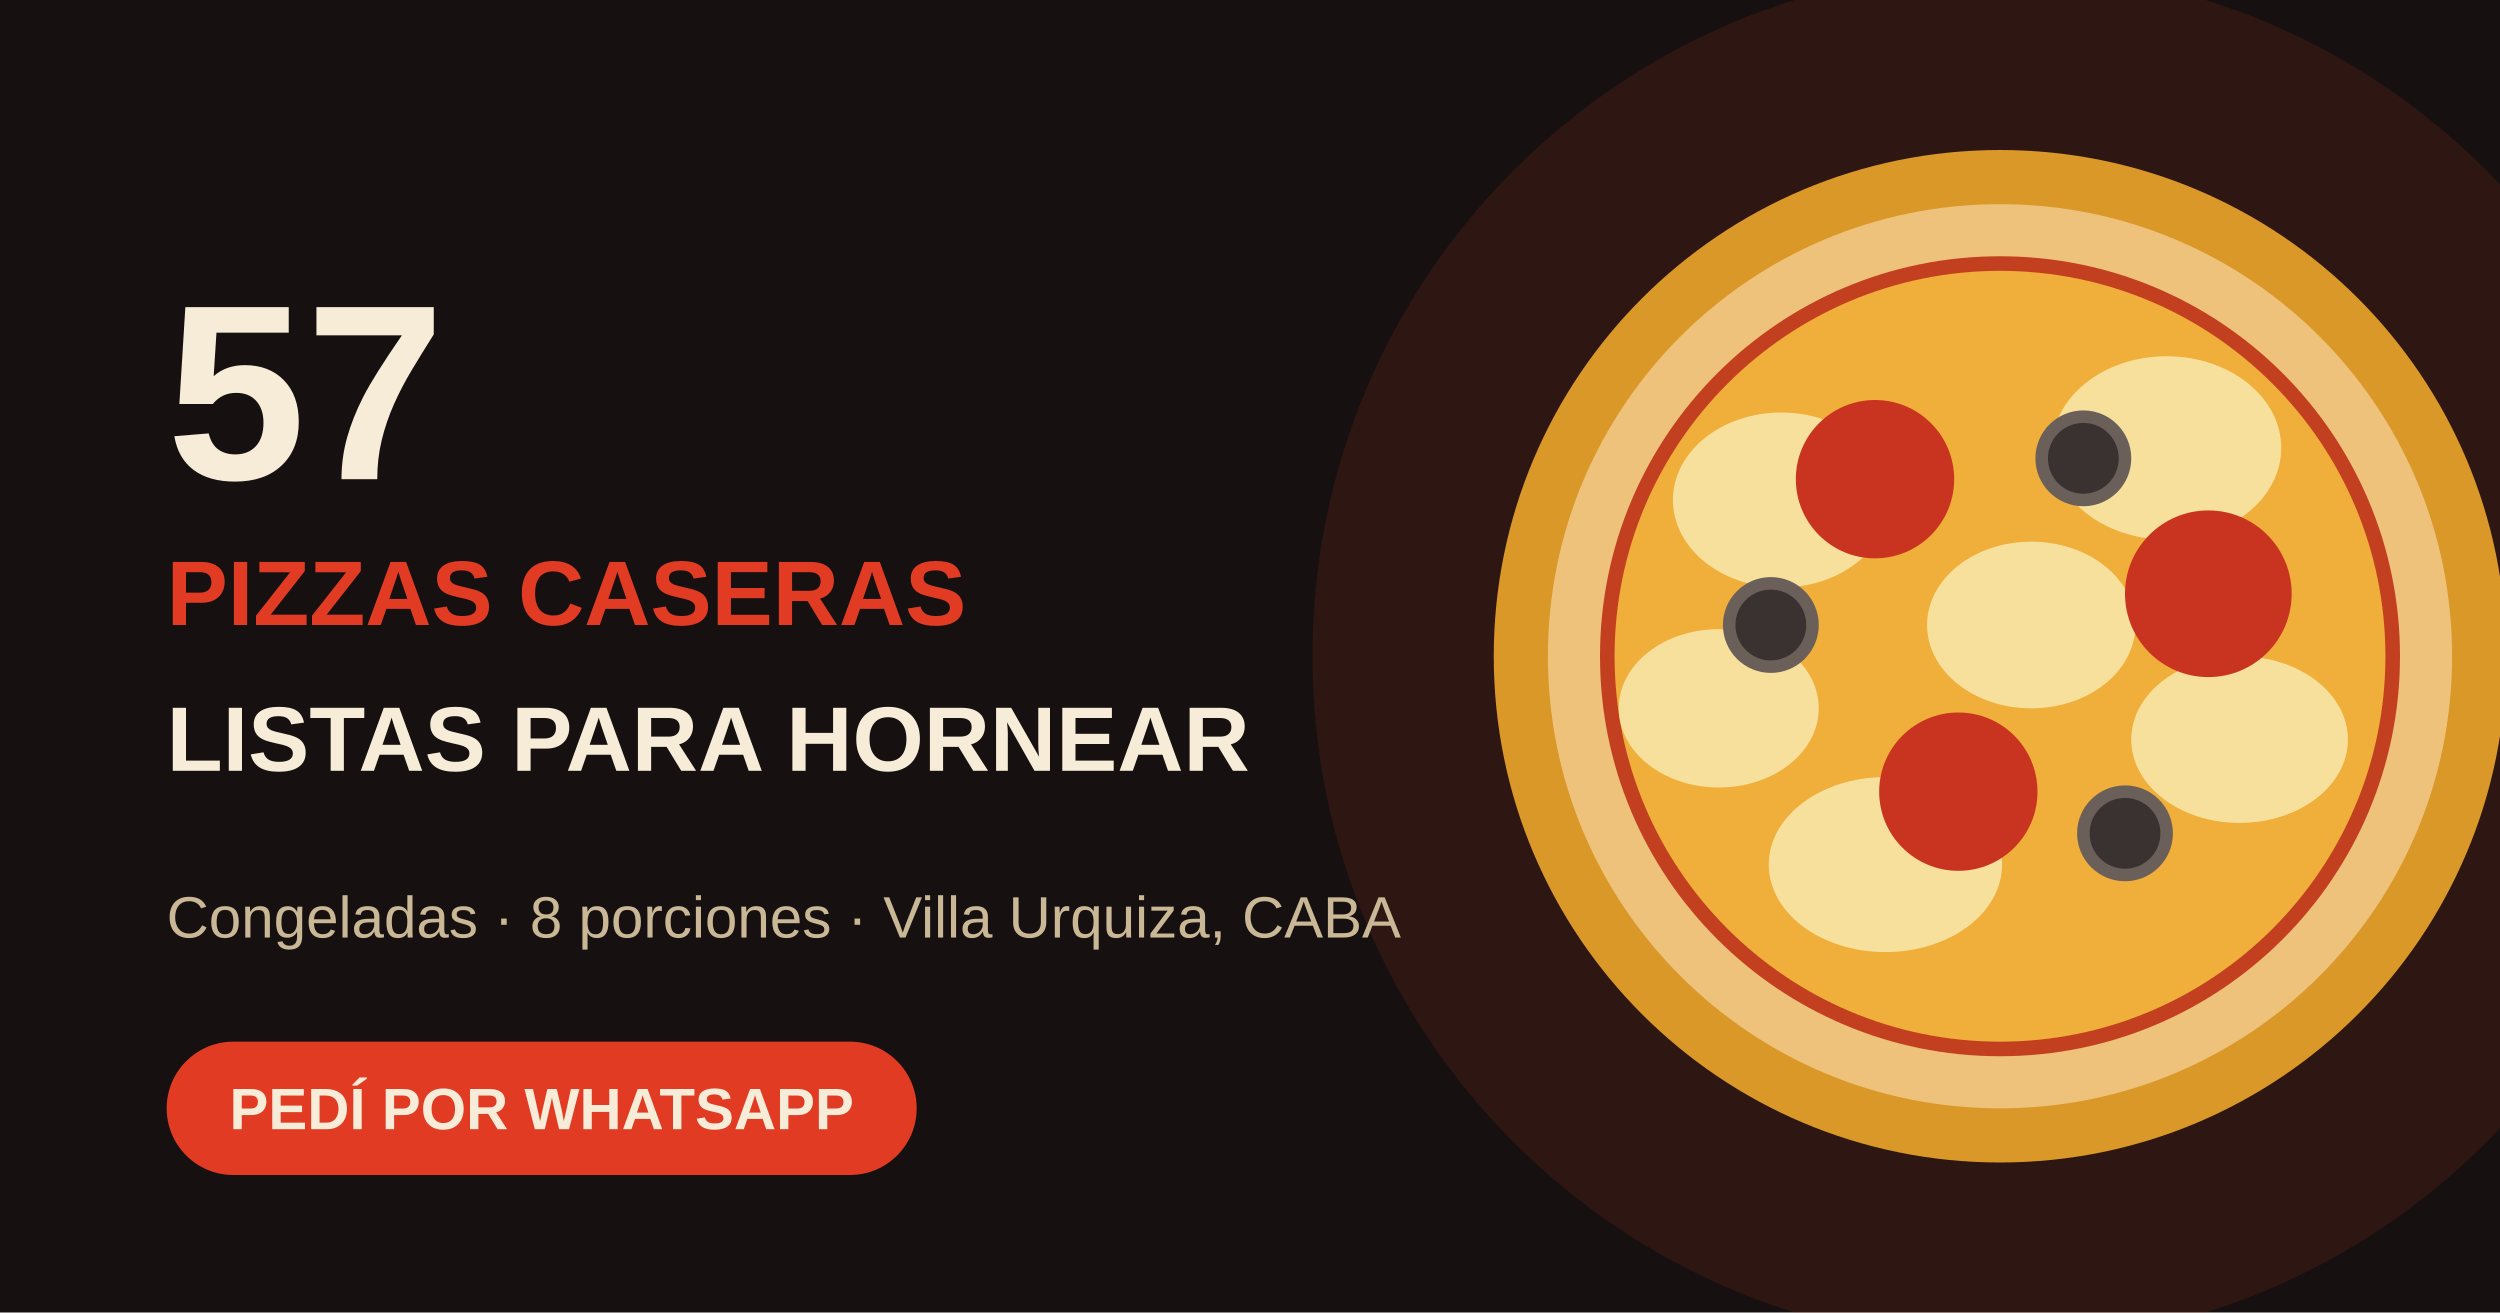
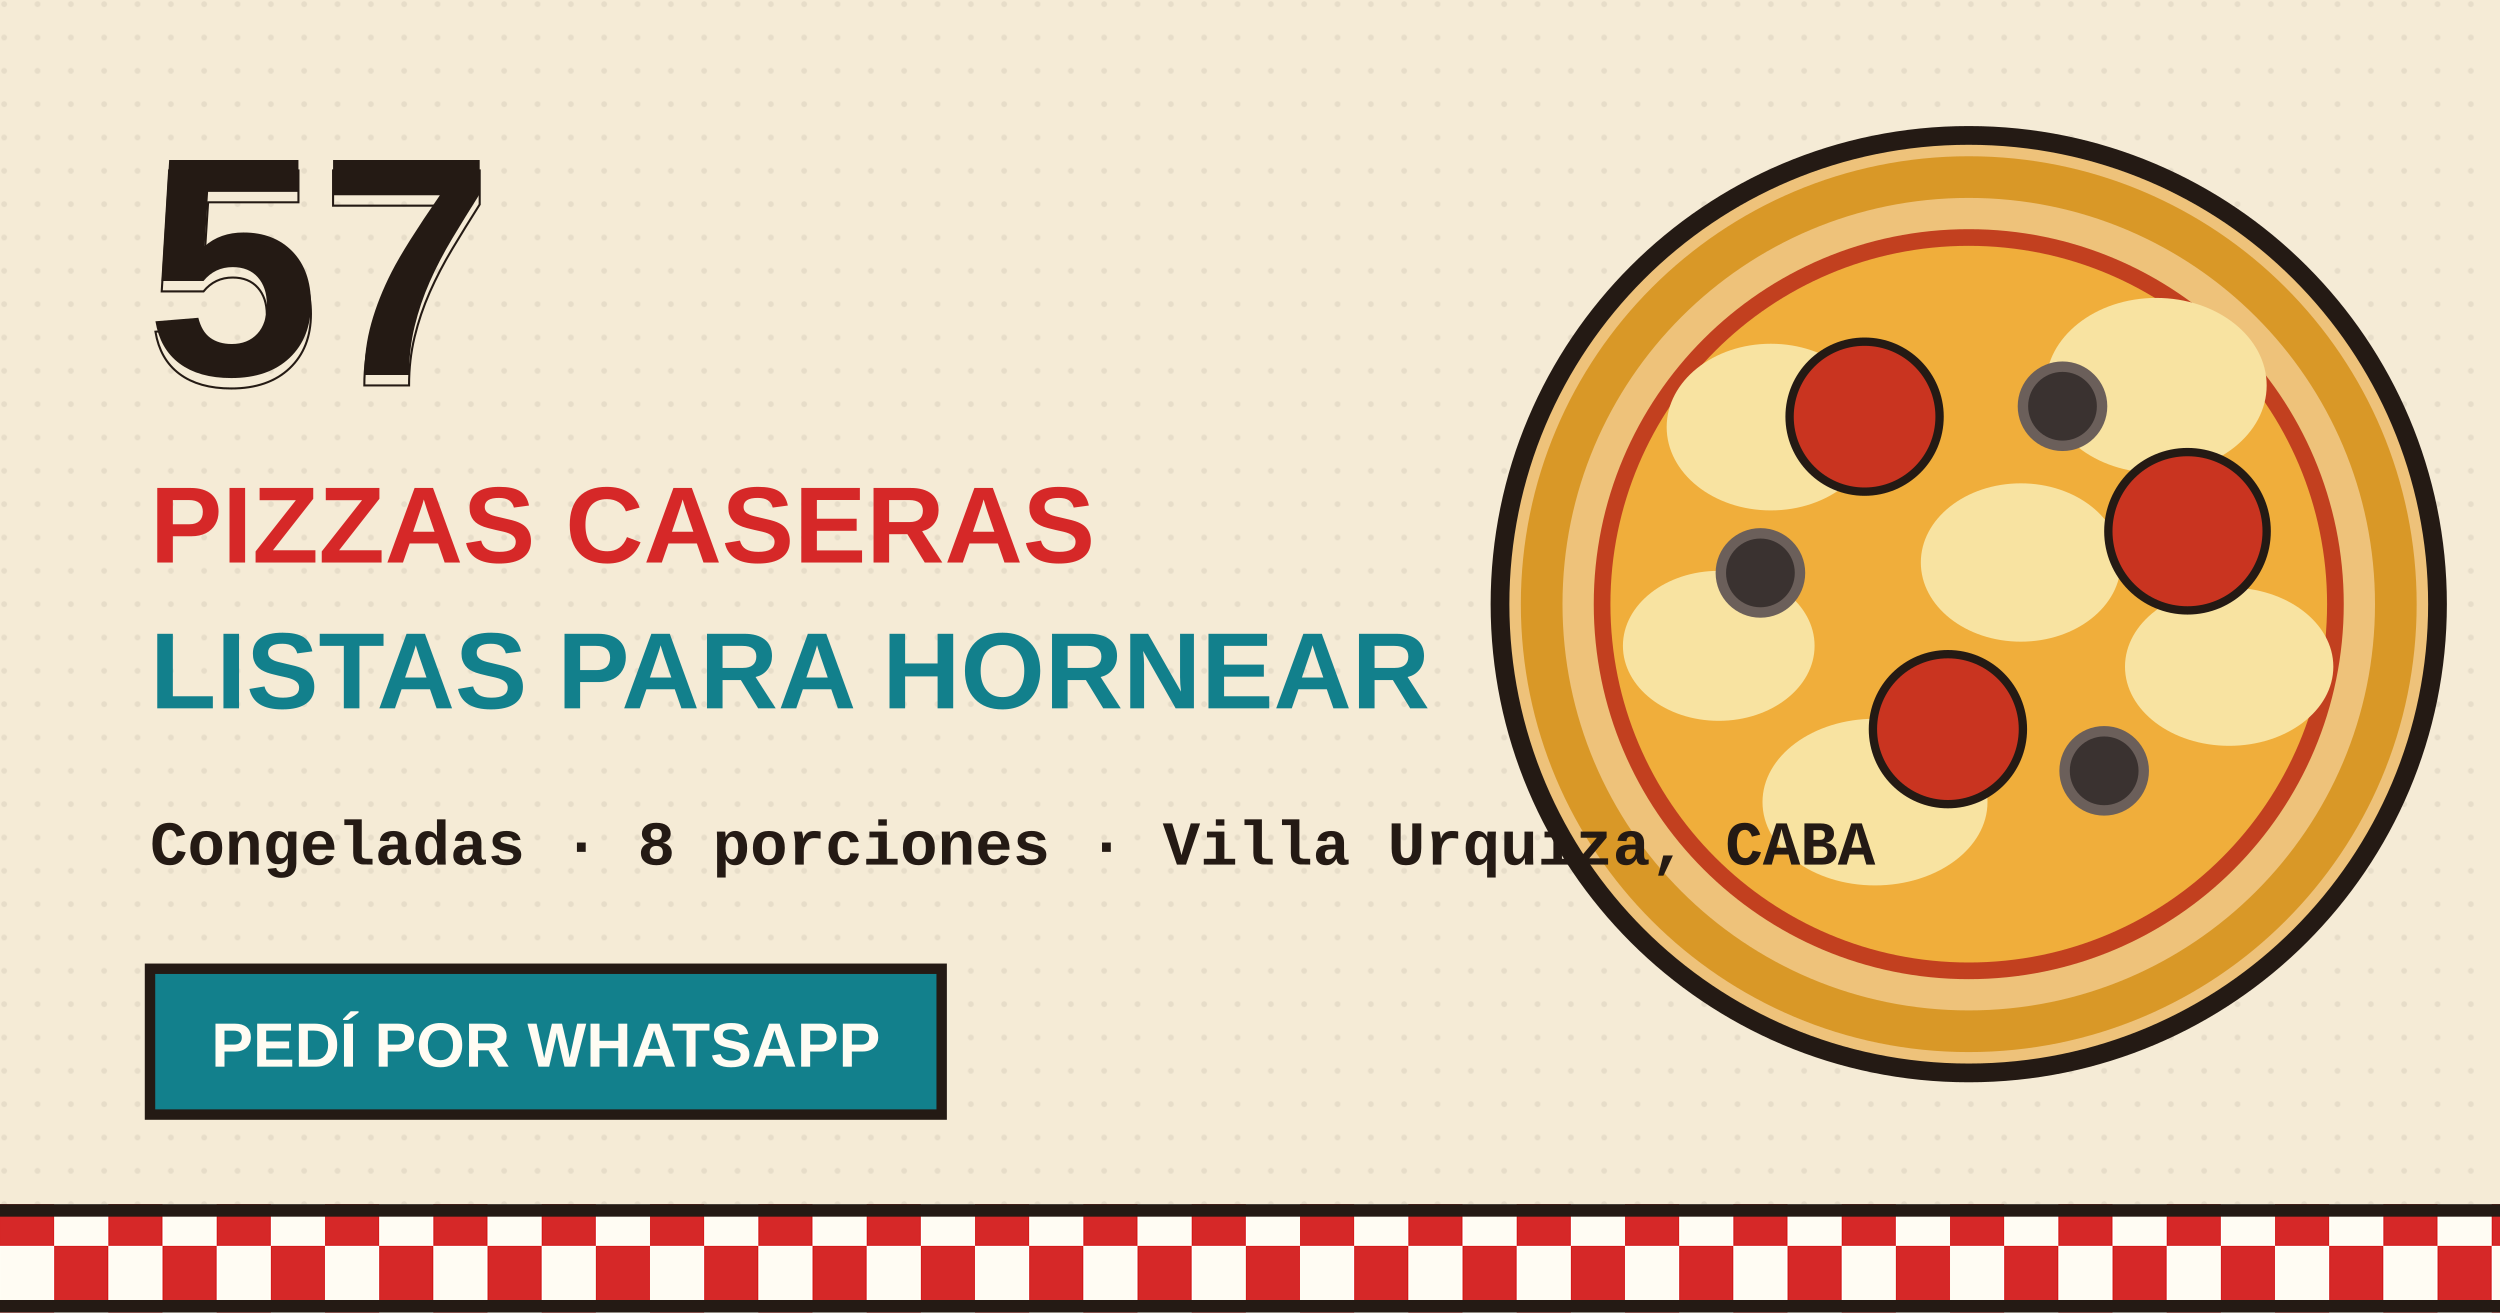
<svg xmlns="http://www.w3.org/2000/svg" width="1200" height="630" viewBox="0 0 1200 630">
-   <rect width="1200" height="630" fill="#161110" />
-   <circle cx="960" cy="315" r="330" fill="#e23b24" opacity="0.12" />
-   <circle cx="960" cy="315" r="230" fill="#eec27a" />
-   <circle cx="960" cy="315" r="230" fill="none" stroke="#d99827" stroke-width="26" />
-   <circle cx="960" cy="315" r="192" fill="#c2401f" />
-   <circle cx="960" cy="315" r="185" fill="#f2b33d" opacity="0.95" />
-   <g fill="#f8e3a1" opacity="0.95">
-     <ellipse cx="855" cy="240" rx="52" ry="42" />
-     <ellipse cx="1040" cy="215" rx="55" ry="44" />
-     <ellipse cx="1075" cy="355" rx="52" ry="40" />
-     <ellipse cx="905" cy="415" rx="56" ry="42" />
-     <ellipse cx="975" cy="300" rx="50" ry="40" />
-     <ellipse cx="825" cy="340" rx="48" ry="38" />
+   <rect width="1200" height="630" fill="#f5ebd6" />
+   <rect width="1200" height="630" fill="url(#dots)" />
+   <defs>
+     <pattern id="dots" width="16" height="16" patternUnits="userSpaceOnUse">
+       <circle cx="2" cy="2" r="1.4" fill="#241a14" opacity="0.07" />
+     </pattern>
+     <pattern id="checks" width="52" height="52" patternUnits="userSpaceOnUse">
+       <rect width="52" height="52" fill="#fffcf3" />
+       <rect width="26" height="26" fill="#d62828" />
+       <rect x="26" y="26" width="26" height="26" fill="#d62828" />
+     </pattern>
+   </defs>
+   <circle cx="945" cy="290" r="225" fill="#eec27a" stroke="#241a14" stroke-width="9" />
+   <circle cx="945" cy="290" r="205" fill="none" stroke="#d99827" stroke-width="20" />
+   <circle cx="945" cy="290" r="180" fill="#c2401f" />
+   <circle cx="945" cy="290" r="172" fill="#f2b33d" opacity="0.95" />
+   <g fill="#f8e3a1">
+     <ellipse cx="850" cy="205" rx="50" ry="40" />
+     <ellipse cx="1035" cy="185" rx="53" ry="42" />
+     <ellipse cx="1070" cy="320" rx="50" ry="38" />
+     <ellipse cx="900" cy="385" rx="54" ry="40" />
+     <ellipse cx="970" cy="270" rx="48" ry="38" />
+     <ellipse cx="825" cy="310" rx="46" ry="36" />
  </g>
-   <g fill="#c93420">
-     <circle cx="900" cy="230" r="38" />
-     <circle cx="1060" cy="285" r="40" />
-     <circle cx="940" cy="380" r="38" />
+   <g fill="#c93420" stroke="#241a14" stroke-width="4">
+     <circle cx="895" cy="200" r="36" />
+     <circle cx="1050" cy="255" r="38" />
+     <circle cx="935" cy="350" r="36" />
  </g>
-   <g fill="#3a3230" stroke="#6b5f5a" stroke-width="6">
-     <circle cx="1000" cy="220" r="20" />
-     <circle cx="850" cy="300" r="20" />
-     <circle cx="1020" cy="400" r="20" />
+   <g fill="#3a3230" stroke="#6b5f5a" stroke-width="5">
+     <circle cx="990" cy="195" r="19" />
+     <circle cx="845" cy="275" r="19" />
+     <circle cx="1010" cy="370" r="19" />
  </g>
-   <text x="80" y="230" font-family="Arial Black, Arial, sans-serif" font-size="120" font-weight="900" fill="#f6ecd8">57</text>
-   <text x="80" y="300" font-family="Arial, sans-serif" font-size="44" font-weight="bold" fill="#e23b24">PIZZAS CASERAS</text>
-   <text x="80" y="370" font-family="Arial, sans-serif" font-size="44" font-weight="bold" fill="#f6ecd8">LISTAS PARA HORNEAR</text>
-   <text x="80" y="450" font-family="Arial, sans-serif" font-size="28" fill="#c9b795">Congeladas · 8 porciones · Villa Urquiza, CABA</text>
-   <rect x="80" y="500" width="360" height="64" rx="32" fill="#e23b24" />
-   <text x="260" y="542" text-anchor="middle" font-family="Arial, sans-serif" font-size="28" font-weight="bold" fill="#f6ecd8">PEDÍ POR WHATSAPP</text>
+   <text x="70" y="180" font-family="Arial Black, Arial, sans-serif" font-size="150" font-weight="900" fill="#241a14">57</text>
+   <text x="70" y="185" font-family="Arial Black, Arial, sans-serif" font-size="150" font-weight="900" fill="none" stroke="#241a14" stroke-width="1">57</text>
+   <text x="72" y="270" font-family="Arial, sans-serif" font-size="52" font-weight="900" fill="#d62828">PIZZAS CASERAS</text>
+   <text x="72" y="340" font-family="Arial, sans-serif" font-size="52" font-weight="900" fill="#12808c">LISTAS PARA HORNEAR</text>
+   <text x="72" y="415" font-family="Courier New, monospace" font-size="30" font-weight="bold" fill="#241a14">Congeladas · 8 porciones · Villa Urquiza, CABA</text>
+   <g>
+     <rect x="72" y="465" width="380" height="70" fill="#12808c" stroke="#241a14" stroke-width="5" />
+     <rect x="78" y="471" width="380" height="70" fill="none" stroke="#241a14" stroke-width="5" opacity="0" />
+     <text x="262" y="512" text-anchor="middle" font-family="Arial, sans-serif" font-size="30" font-weight="900" fill="#fffcf3">PEDÍ POR WHATSAPP</text>
+   </g>
+   <rect x="0" y="578" width="1200" height="52" fill="url(#checks)" />
+   <rect x="0" y="578" width="1200" height="6" fill="#241a14" />
+   <rect x="0" y="624" width="1200" height="6" fill="#241a14" />
</svg>
